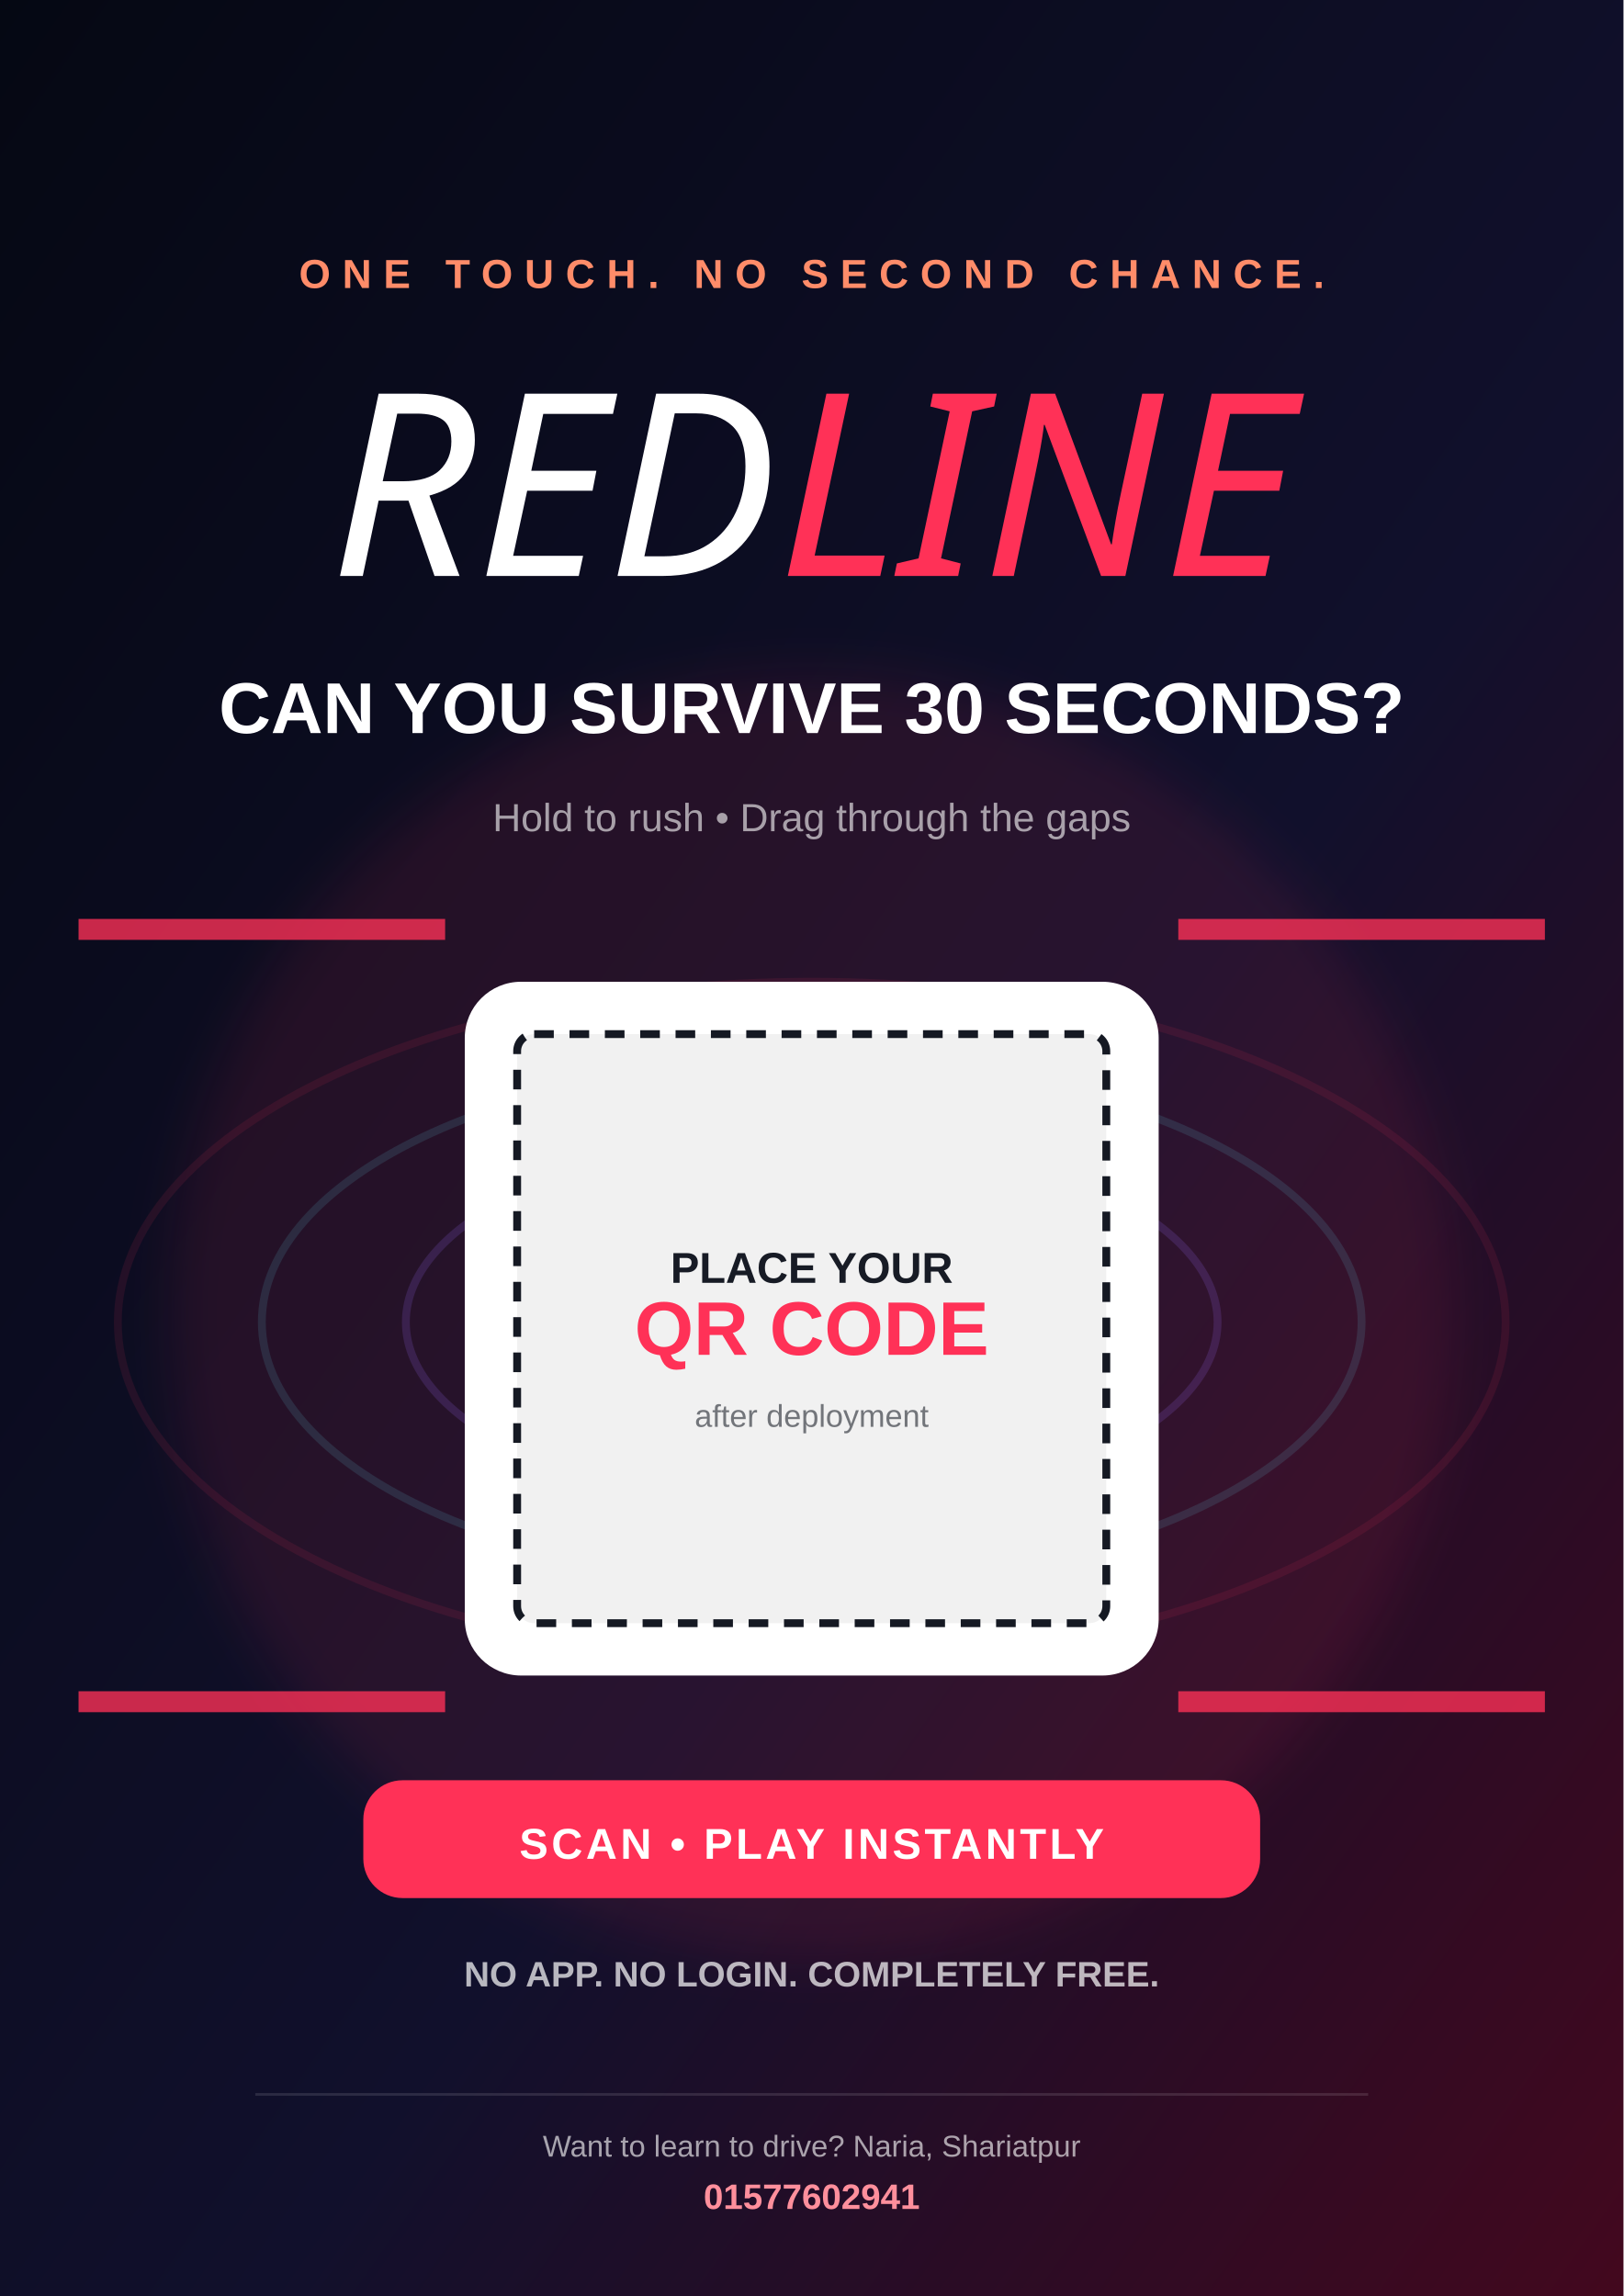
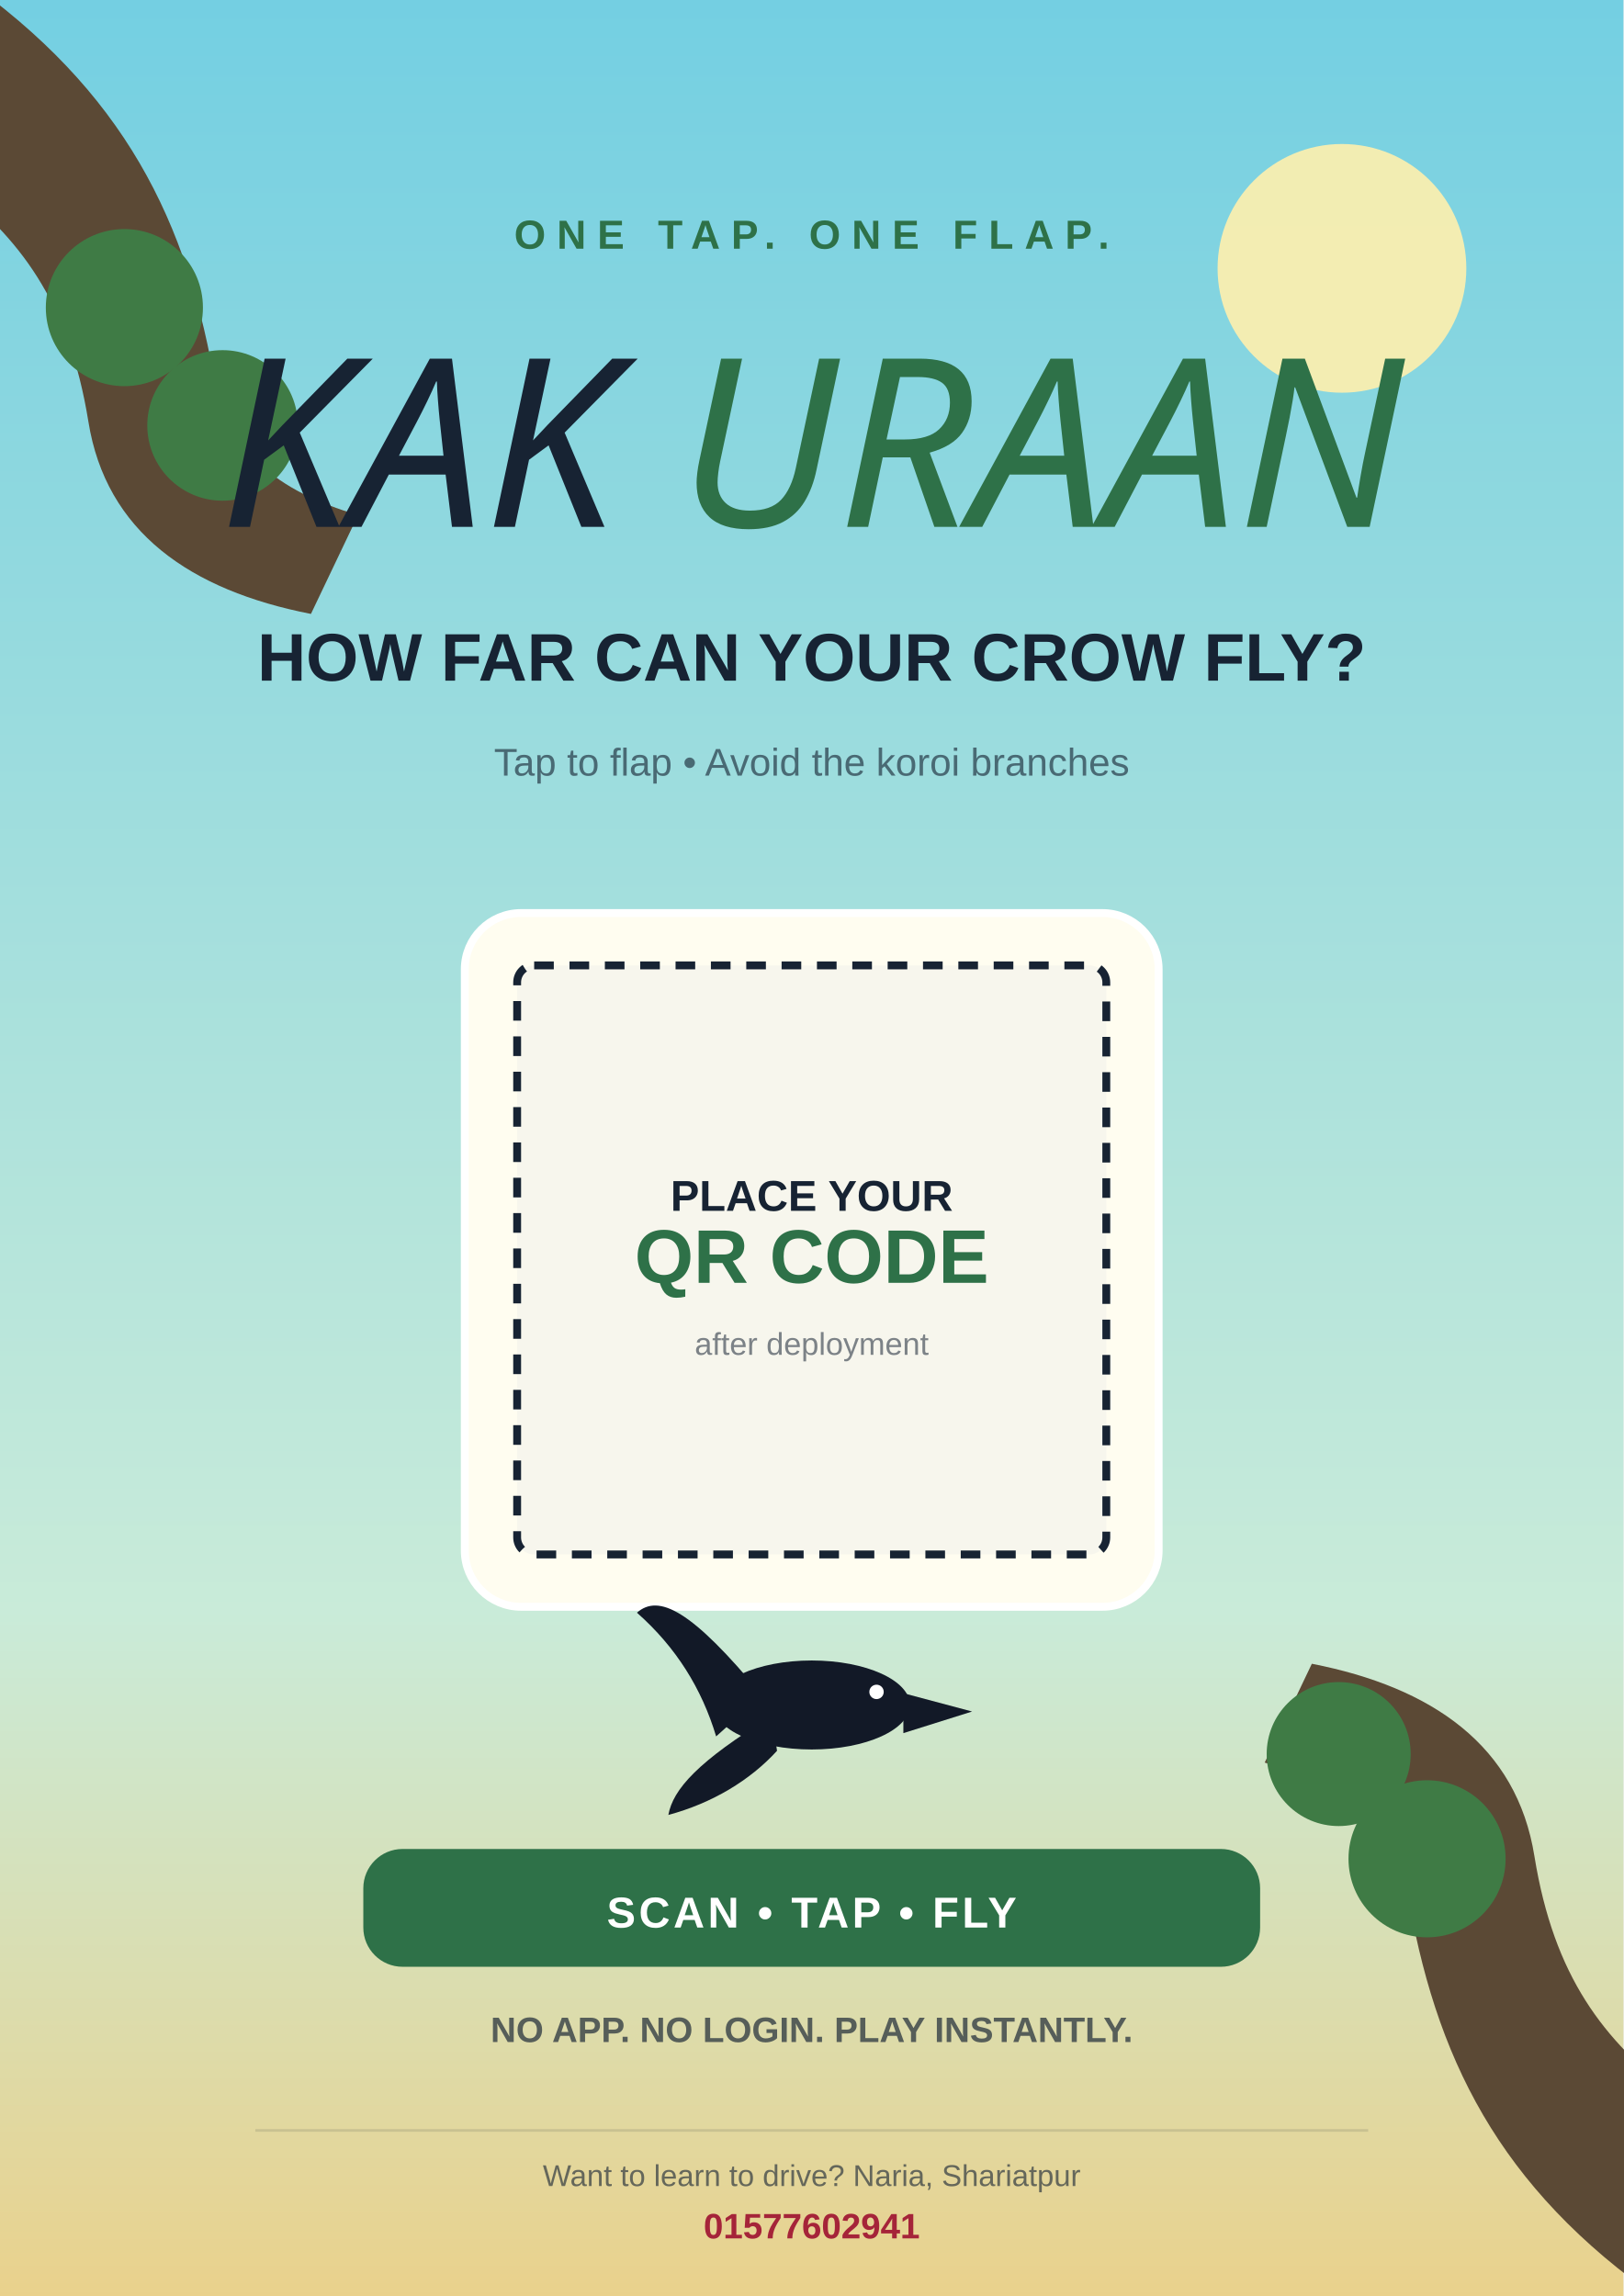
<svg xmlns="http://www.w3.org/2000/svg" width="2480" height="3508" viewBox="0 0 2480 3508">
  <defs>
-     <linearGradient id="poster-bg" x1="0" y1="0" x2="1" y2="1">
-       <stop stop-color="#050813" />
-       <stop offset=".58" stop-color="#11102c" />
-       <stop offset="1" stop-color="#43081e" />
+     <linearGradient id="sky" x1="0" y1="0" x2="0" y2="1">
+       <stop stop-color="#73cfe2" />
+       <stop offset=".7" stop-color="#c9ebd9" />
+       <stop offset="1" stop-color="#ead18b" />
    </linearGradient>
-     <radialGradient id="poster-core" cx="40%" cy="35%">
-       <stop stop-color="#fff" />
-       <stop offset=".2" stop-color="#9bf8ff" />
-       <stop offset=".52" stop-color="#6078ff" />
-       <stop offset=".8" stop-color="#d329ff" />
-       <stop offset="1" stop-color="#ff3157" stop-opacity="0" />
-     </radialGradient>
-     <filter id="red-glow">
-       <feGaussianBlur stdDeviation="38" />
-     </filter>
  </defs>
-   <rect width="2480" height="3508" fill="url(#poster-bg)" />
-   <circle cx="1240" cy="2010" r="980" fill="#ff3157" opacity=".1" filter="url(#red-glow)" />
-   <g fill="none" stroke-width="12">
-     <ellipse cx="1240" cy="2020" rx="1060" ry="520" stroke="#ff3157" opacity=".1" />
-     <ellipse cx="1240" cy="2020" rx="840" ry="400" stroke="#69efff" opacity=".12" />
-     <ellipse cx="1240" cy="2020" rx="620" ry="285" stroke="#9b6cff" opacity=".17" />
+   <rect width="2480" height="3508" fill="url(#sky)" />
+   <circle cx="2050" cy="410" r="190" fill="#fff0ad" opacity=".9" />
+   <path d="M-80-50c255 171 360 367 406 622 21 117 96 178 221 215l-72 151C291 902 162 813 135 644 105 459 29 363-80 278Z" fill="#5b4935" />
+   <path d="M2560 3530c-257-170-361-367-407-622-21-117-96-178-221-215l72-151c184 36 313 125 340 294 30 185 106 281 216 366Z" fill="#5b4935" />
+   <g fill="#3f7b45">
+     <circle cx="190" cy="470" r="120" />
+     <circle cx="340" cy="650" r="115" />
+     <circle cx="2180" cy="2840" r="120" />
+     <circle cx="2045" cy="2680" r="110" />
  </g>
-   <circle cx="1240" cy="2020" r="430" fill="url(#poster-core)" opacity=".65" />
-   <path d="M120 1420h560M1800 1420h560M120 2600h560M1800 2600h560" stroke="#ff3157" stroke-width="32" opacity=".78" />
-   <text x="1240" y="440" text-anchor="middle" fill="#ff8c69" font-family="Arial,sans-serif" font-size="62" font-weight="800" letter-spacing="18">ONE TOUCH. NO SECOND CHANCE.</text>
-   <text x="1240" y="880" text-anchor="middle" fill="#fff" font-family="Impact,Arial Narrow,sans-serif" font-size="390" font-style="italic">RED<tspan fill="#ff3157">LINE</tspan>
+   <text x="1240" y="380" text-anchor="middle" fill="#2e7148" font-family="Arial,sans-serif" font-size="62" font-weight="850" letter-spacing="17">ONE TAP. ONE FLAP.</text>
+   <text x="1240" y="805" text-anchor="middle" fill="#172333" font-family="Impact,Arial Narrow,sans-serif" font-size="360" font-style="italic">KAK <tspan fill="#2e7148">URAAN</tspan>
  </text>
-   <text x="1240" y="1120" text-anchor="middle" fill="#fff" font-family="Arial,sans-serif" font-size="110" font-weight="900">CAN YOU SURVIVE 30 SECONDS?</text>
-   <text x="1240" y="1270" text-anchor="middle" fill="#fff" opacity=".6" font-family="Arial,sans-serif" font-size="60">Hold to rush • Drag through the gaps</text>
-   <rect x="710" y="1500" width="1060" height="1060" rx="86" fill="#fff" />
-   <rect x="790" y="1580" width="900" height="900" rx="26" fill="#f1f1f1" stroke="#151923" stroke-width="12" stroke-dasharray="30 24" />
-   <text x="1240" y="1960" text-anchor="middle" fill="#171b25" font-family="Arial,sans-serif" font-size="66" font-weight="900">PLACE YOUR</text>
-   <text x="1240" y="2070" text-anchor="middle" fill="#ff3157" font-family="Arial,sans-serif" font-size="116" font-weight="900">QR CODE</text>
-   <text x="1240" y="2180" text-anchor="middle" fill="#171b25" opacity=".58" font-family="Arial,sans-serif" font-size="48">after deployment</text>
-   <rect x="555" y="2720" width="1370" height="180" rx="60" fill="#ff3157" />
-   <text x="1240" y="2840" text-anchor="middle" fill="#fff" font-family="Arial,sans-serif" font-size="66" font-weight="900" letter-spacing="5">SCAN • PLAY INSTANTLY</text>
-   <text x="1240" y="3035" text-anchor="middle" fill="#fff" opacity=".7" font-family="Arial,sans-serif" font-size="54" font-weight="700">NO APP. NO LOGIN. COMPLETELY FREE.</text>
-   <line x1="390" y1="3200" x2="2090" y2="3200" stroke="#fff" opacity=".12" stroke-width="4" />
-   <text x="1240" y="3295" text-anchor="middle" fill="#fff" opacity=".62" font-family="Arial,sans-serif" font-size="46">Want to learn to drive? Naria, Shariatpur</text>
-   <text x="1240" y="3375" text-anchor="middle" fill="#ff8f9c" font-family="Arial,sans-serif" font-size="54" font-weight="900">01577602941</text>
+   <text x="1240" y="1040" text-anchor="middle" fill="#172333" font-family="Arial,sans-serif" font-size="103" font-weight="900">HOW FAR CAN YOUR CROW FLY?</text>
+   <text x="1240" y="1185" text-anchor="middle" fill="#172333" opacity=".62" font-family="Arial,sans-serif" font-size="59">Tap to flap • Avoid the koroi branches</text>
+   <rect x="710" y="1395" width="1060" height="1060" rx="86" fill="#fffdf0" stroke="#fff" stroke-width="12" />
+   <rect x="790" y="1475" width="900" height="900" rx="26" fill="#f7f6ed" stroke="#172333" stroke-width="12" stroke-dasharray="30 24" />
+   <text x="1240" y="1850" text-anchor="middle" fill="#172333" font-family="Arial,sans-serif" font-size="66" font-weight="900">PLACE YOUR</text>
+   <text x="1240" y="1960" text-anchor="middle" fill="#2e7148" font-family="Arial,sans-serif" font-size="116" font-weight="900">QR CODE</text>
+   <text x="1240" y="2070" text-anchor="middle" fill="#172333" opacity=".55" font-family="Arial,sans-serif" font-size="48">after deployment</text>
+   <g transform="translate(1240 2605)" fill="#121927">
+     <ellipse rx="150" ry="68" />
+     <path d="M-76-15c-108-131-158-155-191-126 60 53 99 116 121 189Z" />
+     <path d="M-61 17c-113 69-151 112-158 151 67-18 125-53 166-98Z" />
+     <path d="m140-18 105 28-105 33Z" />
+     <circle cx="99" cy="-20" r="11" fill="#fff" />
+   </g>
+   <rect x="555" y="2825" width="1370" height="180" rx="60" fill="#2e7148" />
+   <text x="1240" y="2945" text-anchor="middle" fill="#fff" font-family="Arial,sans-serif" font-size="66" font-weight="900" letter-spacing="5">SCAN • TAP • FLY</text>
+   <text x="1240" y="3120" text-anchor="middle" fill="#172333" opacity=".68" font-family="Arial,sans-serif" font-size="54" font-weight="750">NO APP. NO LOGIN. PLAY INSTANTLY.</text>
+   <line x1="390" y1="3255" x2="2090" y2="3255" stroke="#172333" opacity=".13" stroke-width="4" />
+   <text x="1240" y="3340" text-anchor="middle" fill="#172333" opacity=".62" font-family="Arial,sans-serif" font-size="46">Want to learn to drive? Naria, Shariatpur</text>
+   <text x="1240" y="3420" text-anchor="middle" fill="#a52439" font-family="Arial,sans-serif" font-size="54" font-weight="900">01577602941</text>
</svg>
